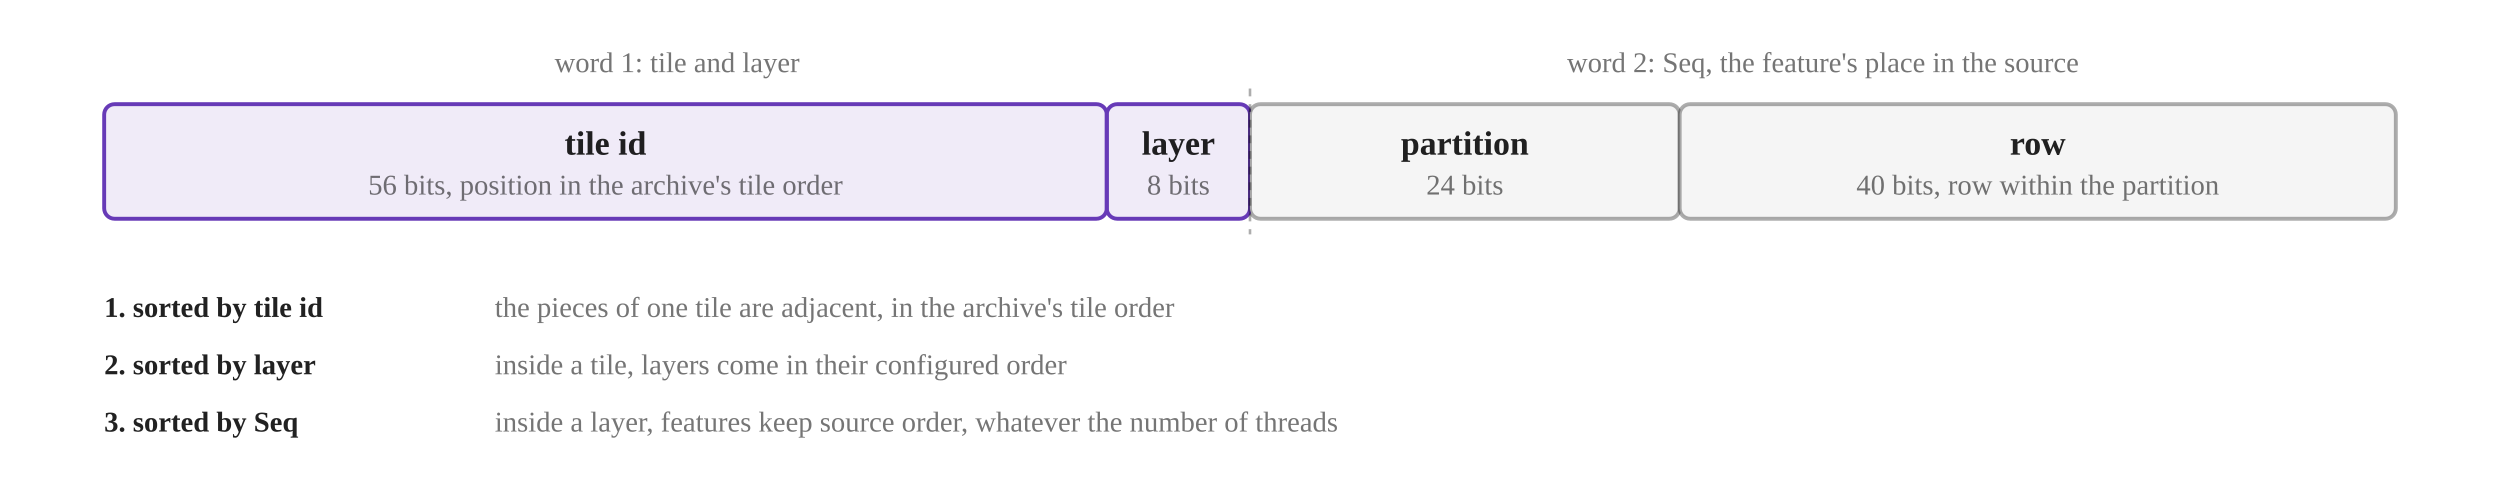
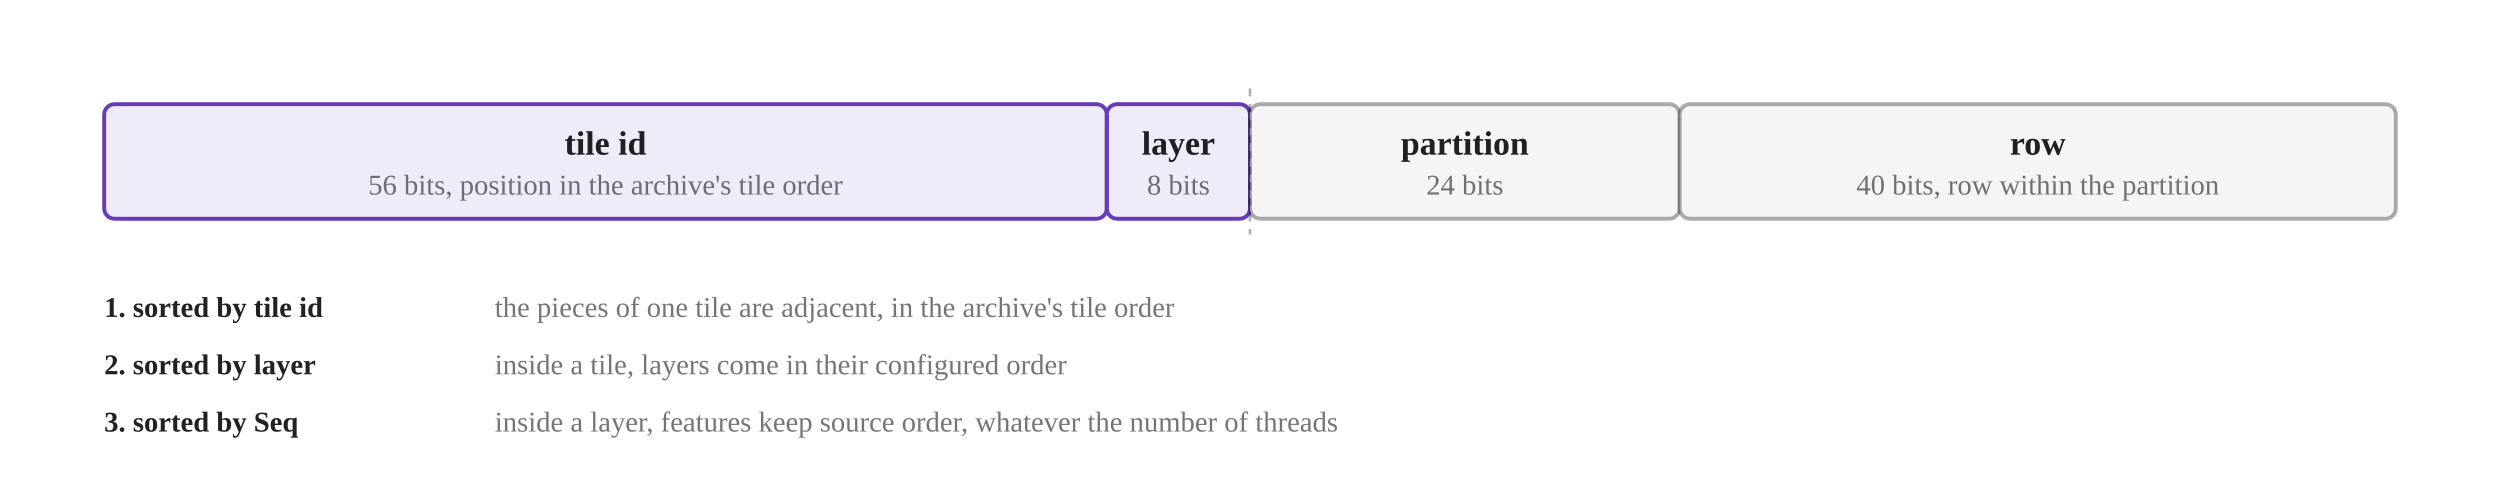
<svg xmlns="http://www.w3.org/2000/svg" id="gen-sort-key" viewBox="0 0 960 190" width="100%" role="img" aria-label="The 16-byte sort key: tile id and layer in the first word, partition and row in the second">
  <style>#gen-sort-key{font-family:var(--md-text-font-family,system-ui),system-ui,sans-serif;font-size:13px}#gen-sort-key .fg{fill:var(--md-default-fg-color,#000000de)}#gen-sort-key .muted{fill:var(--md-default-fg-color--light,#0000008a)}#gen-sort-key .line{stroke:var(--md-default-fg-color--lighter,#00000052);fill:none}#gen-sort-key .arrow{stroke:var(--md-default-fg-color--light,#0000008a);fill:none;stroke-width:1.5}#gen-sort-key .head{fill:var(--md-default-fg-color--light,#0000008a)}#gen-sort-key text{dominant-baseline:central}#gen-sort-key .t{font-weight:600}#gen-sort-key .s{font-size:11px}#gen-sort-key .mono{font-family:var(--md-code-font-family,ui-monospace),ui-monospace,monospace;font-size:11px}@media (prefers-reduced-motion:reduce){#gen-sort-key .motion{display:none}}#gen-sort-key .b-read{fill:var(--md-code-bg-color,#f5f5f5);stroke:var(--md-default-fg-color--lighter,#00000052);stroke-width:1.5}#gen-sort-key .f-read{fill:var(--md-default-fg-color--light,#0000008a)}#gen-sort-key .k-read{stroke:var(--md-default-fg-color--light,#0000008a)}#gen-sort-key .b-render{fill:var(--md-primary-fg-color,#673ab7);fill-opacity:.1;stroke:var(--md-primary-fg-color,#673ab7);stroke-width:1.5}#gen-sort-key .f-render{fill:var(--md-accent-fg-color,#7c4dff)}#gen-sort-key .k-render{stroke:var(--md-primary-fg-color,#673ab7)}#gen-sort-key .b-sort{fill:var(--md-primary-fg-color,#673ab7);fill-opacity:.1;stroke:var(--md-primary-fg-color,#673ab7);stroke-width:1.5}#gen-sort-key .f-sort{fill:var(--md-accent-fg-color,#7c4dff)}#gen-sort-key .k-sort{stroke:var(--md-primary-fg-color,#673ab7)}#gen-sort-key .b-encode{fill:var(--md-primary-fg-color,#673ab7);fill-opacity:.1;stroke:var(--md-primary-fg-color,#673ab7);stroke-width:1.5}#gen-sort-key .f-encode{fill:var(--md-accent-fg-color,#7c4dff)}#gen-sort-key .k-encode{stroke:var(--md-primary-fg-color,#673ab7)}#gen-sort-key .b-write{fill:var(--md-primary-fg-color,#673ab7);fill-opacity:.1;stroke:var(--md-primary-fg-color,#673ab7);stroke-width:1.5}#gen-sort-key .f-write{fill:var(--md-accent-fg-color,#7c4dff)}#gen-sort-key .k-write{stroke:var(--md-primary-fg-color,#673ab7)}#gen-sort-key .b-alert{fill:var(--md-accent-fg-color,#7c4dff);fill-opacity:.1;stroke:var(--md-accent-fg-color,#7c4dff);stroke-width:1.5}#gen-sort-key .f-alert{fill:var(--md-accent-fg-color,#7c4dff)}#gen-sort-key .k-alert{stroke:var(--md-accent-fg-color,#7c4dff)}</style>
  <rect class="b-sort" x="40.0" y="40" width="385.0" height="44" rx="4" />
  <text class="fg t" x="232.5" y="55" text-anchor="middle">tile id</text>
  <text class="muted s" x="232.5" y="71" text-anchor="middle">56 bits, position in the archive's tile order</text>
  <rect class="b-render" x="425.0" y="40" width="55.0" height="44" rx="4" />
  <text class="fg t" x="452.5" y="55" text-anchor="middle">layer</text>
  <text class="muted s" x="452.5" y="71" text-anchor="middle">8 bits</text>
  <rect class="b-read" x="480.0" y="40" width="165.0" height="44" rx="4" />
  <text class="fg t" x="562.5" y="55" text-anchor="middle">partition</text>
  <text class="muted s" x="562.5" y="71" text-anchor="middle">24 bits</text>
  <rect class="b-read" x="645.0" y="40" width="275.0" height="44" rx="4" />
  <text class="fg t" x="782.5" y="55" text-anchor="middle">row</text>
  <text class="muted s" x="782.5" y="71" text-anchor="middle">40 bits, row within the partition</text>
-   <text class="muted s" x="260.0" y="24" text-anchor="middle">word 1: tile and layer</text>
-   <text class="muted s" x="700.0" y="24" text-anchor="middle">word 2: Seq, the feature's place in the source</text>
  <path class="line" d="M480.0 34 V90" stroke-dasharray="3 3" />
  <text class="fg t s" x="40" y="118" text-anchor="start">1. sorted by tile id</text>
  <text class="muted s" x="190" y="118" text-anchor="start">the pieces of one tile are adjacent, in the archive's tile order</text>
  <text class="fg t s" x="40" y="140" text-anchor="start">2. sorted by layer</text>
  <text class="muted s" x="190" y="140" text-anchor="start">inside a tile, layers come in their configured order</text>
  <text class="fg t s" x="40" y="162" text-anchor="start">3. sorted by Seq</text>
  <text class="muted s" x="190" y="162" text-anchor="start">inside a layer, features keep source order, whatever the number of threads</text>
</svg>
